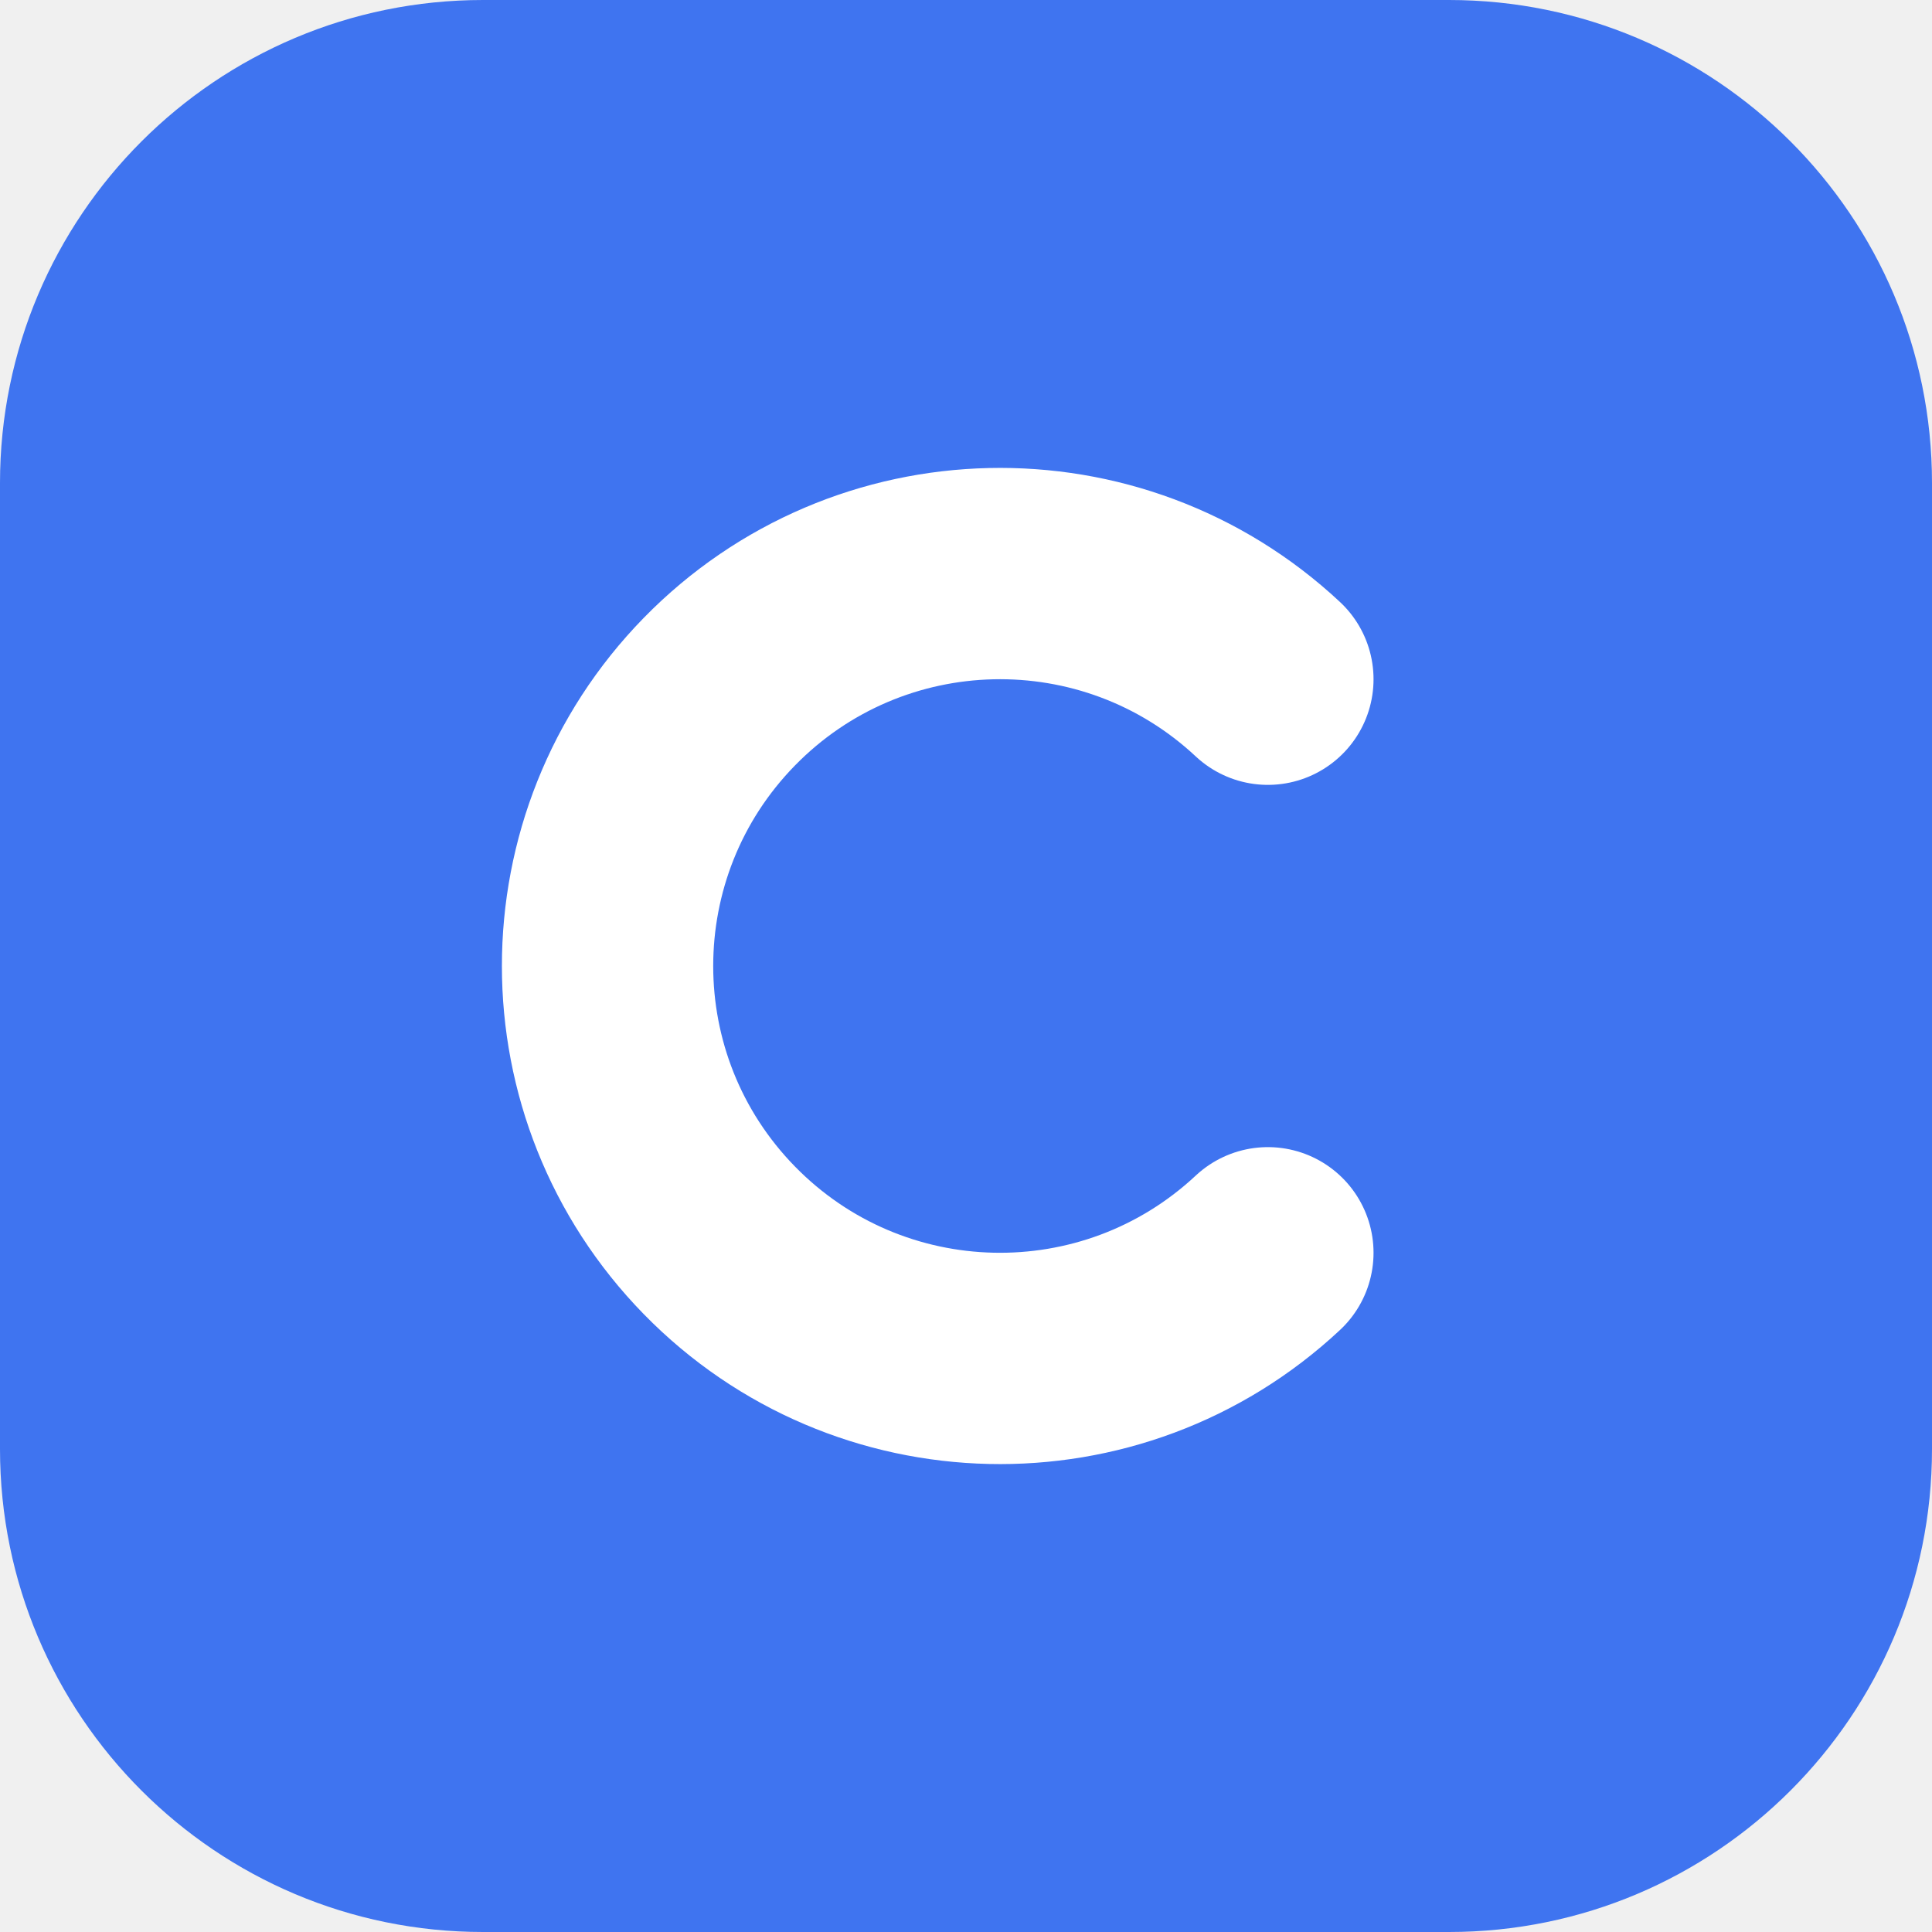
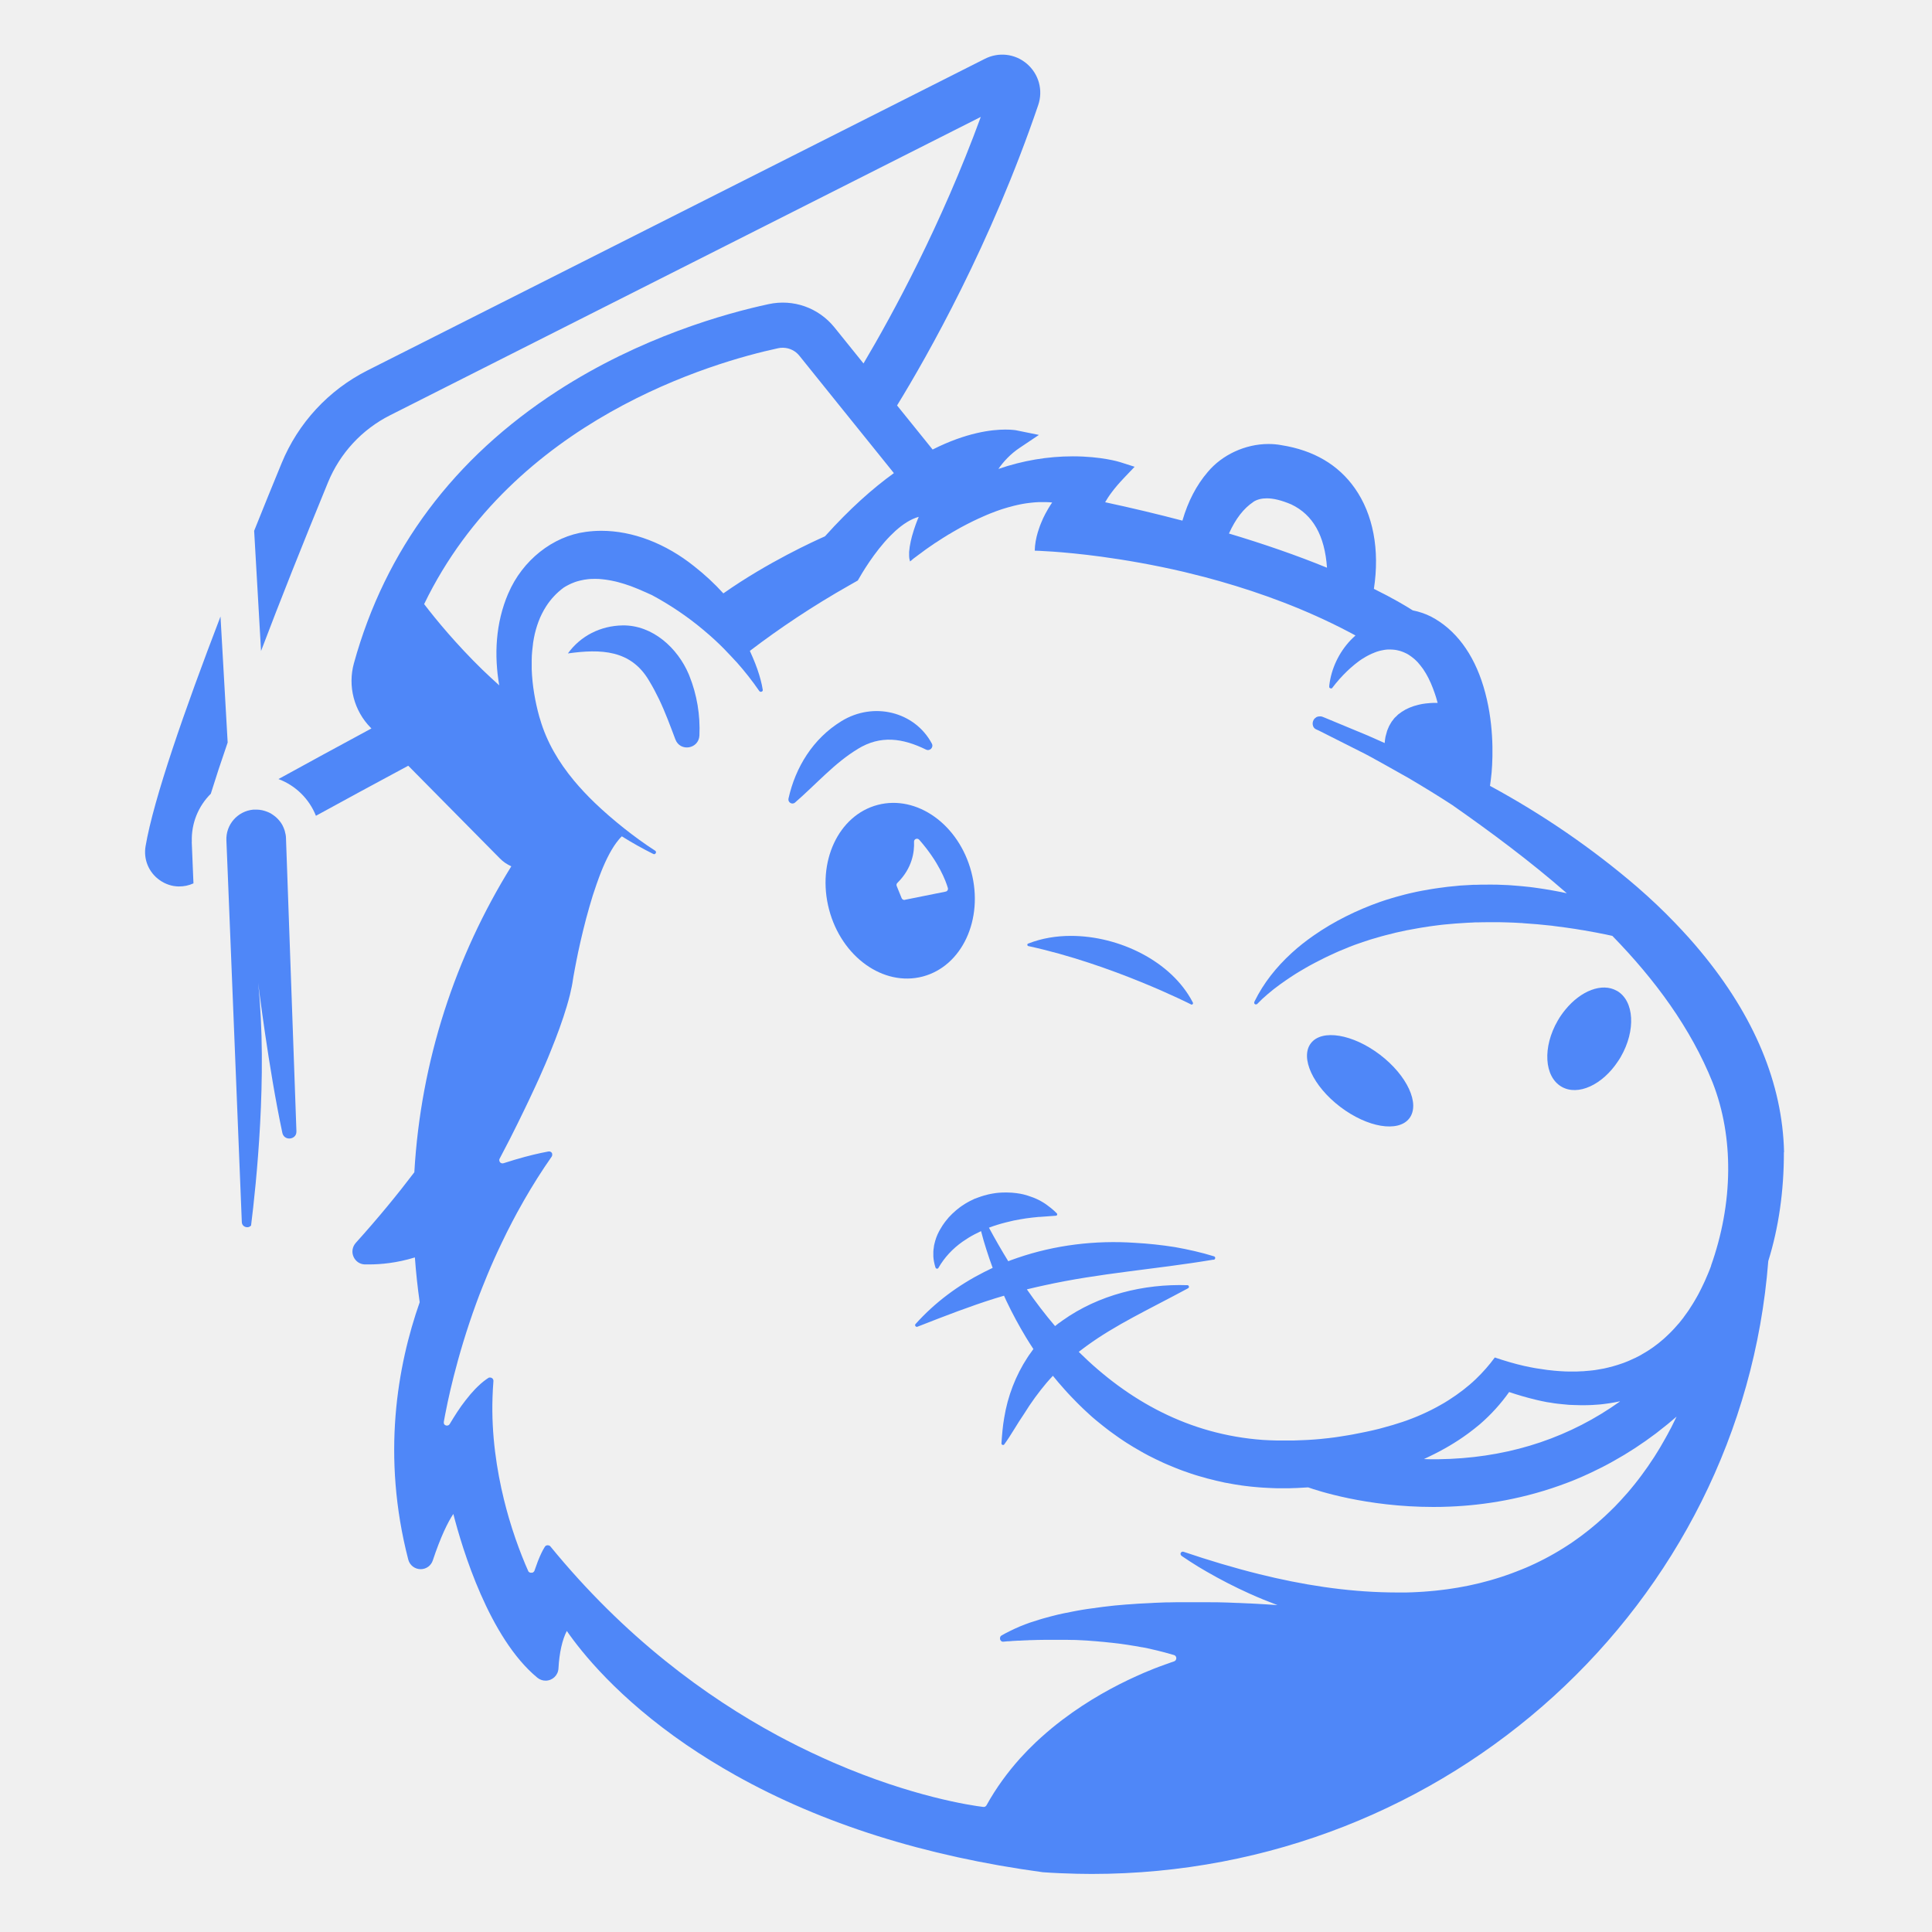
- <svg xmlns="http://www.w3.org/2000/svg" viewBox="0 0 64 64">
-   <rect width="64" height="64" rx="16" fill="#3f74f0" />
-   <path d="M42 22.5a13 13 0 1 0 0 19" fill="none" stroke="#fff" stroke-width="7" stroke-linecap="round" />
+ <svg xmlns="http://www.w3.org/2000/svg" viewBox="-16 -6 213 213">
+   <defs>
+     <style>
+       .cls-1 {
+         fill: #4f87f8;
+         stroke-width: 0px;
+       }
+     </style>
+   </defs>
+   <g>
+     <g>
+       <g>
+         <g>
+           <path class="cls-1" d="m162.26,103.24c-1.63-.94-3.98-.01-5.68,2.07-.3.37-.59.77-.84,1.21-1.69,2.92-1.5,6.18.42,7.29,1.81,1.05,4.52-.21,6.23-2.82.1-.15.2-.3.29-.46,1.69-2.92,1.5-6.19-.41-7.29Z" />
+           <path class="cls-1" d="m131.76,116.03c3,2.28,6.41,2.85,7.62,1.26s-.24-4.72-3.24-7.01c-3-2.28-6.41-2.85-7.62-1.26-1.21,1.59.24,4.73,3.24,7.01Z" />
+           <path class="cls-1" d="m78.55,76.58c2.53-1.56,4.96-1.2,7.54.06.43.21.87-.25.64-.67-1.88-3.51-6.42-4.65-9.97-2.46-3.13,1.92-5.07,5.09-5.83,8.53-.09.42.4.72.72.44,2.35-2.04,4.38-4.38,6.91-5.9Z" />
+           <path class="cls-1" d="m97.36,98.3c9.24,2,17.96,6.44,17.96,6.44.11.07.25-.07.2-.19l-.04-.08c-2.34-4.49-8.09-7.29-13.41-7.29-1.62,0-3.2.26-4.64.82l-.08.03c-.13.04-.11.24.01.27Z" />
+           <path class="cls-1" d="m60,68.5s-.04-.1-.06-.15c-1.22-2.89-3.98-5.45-7.3-5.4-2.44.04-4.64,1.16-6.03,3.09,3.63-.51,6.95-.41,8.95,3.01.41.67.76,1.34,1.09,2.02.7,1.46,1.24,2.94,1.81,4.45.53,1.4,2.58,1.06,2.65-.44.1-2.24-.27-4.49-1.11-6.58Z" />
+         </g>
+         <path class="cls-1" d="m180.69,121.03h0c-.17-7.55-3.27-15-9.22-22.16-.84-1.02-1.78-2.06-2.78-3.1-1.32-1.38-2.73-2.71-4.17-3.96-4.94-4.25-10.4-8-16.25-11.17.07-.49.13-.99.18-1.49.16-1.92.25-5.67-.9-9.46-1.1-3.65-3.1-6.31-5.78-7.71h-.01s-.01-.01-.01-.01c-.64-.32-1.31-.54-2-.68-.75-.48-2.15-1.32-4.28-2.37.66-4.31-.08-8.22-2.1-11.09-1.82-2.59-4.54-4.19-8.09-4.75-.47-.09-.95-.13-1.44-.13-2.53,0-5.1,1.18-6.69,3.09-1.24,1.44-2.18,3.25-2.79,5.36-2.74-.72-5.59-1.4-8.52-2.03.35-.62.98-1.53,2.09-2.69l1.16-1.22-1.6-.51c-.08-.03-2.08-.64-5.21-.64-2.78,0-5.53.47-8.21,1.39.54-.78,1.31-1.64,2.38-2.35l2.09-1.4-2.46-.5c-.08-.02-.5-.09-1.25-.09-1.48,0-4.29.32-8.01,2.2l-3.92-4.86c3.38-5.51,10.35-17.8,15.56-33.11.56-1.64.07-3.43-1.25-4.56-1.31-1.12-3.13-1.32-4.66-.53L24.51,34.84c-4.28,2.16-7.64,5.79-9.46,10.22h0c-.98,2.39-2.01,4.9-3.03,7.46l.76,13.25c2.07-5.46,4.55-11.7,7.39-18.61h0c1.32-3.2,3.74-5.82,6.84-7.38L92.13,6.89c-4.35,11.88-9.7,21.73-12.93,27.18l-3.2-3.97c-1.75-2.17-4.53-3.16-7.26-2.57-4.75,1.02-14.1,3.63-23.28,9.57-11.43,7.4-18.98,17.5-22.44,30.02-.7,2.52.01,5.25,1.85,7.11l.08.08c-3.62,1.95-7.1,3.85-10.25,5.58,1.88.7,3.39,2.18,4.13,4.05,3.14-1.72,6.6-3.6,10.18-5.52l10.09,10.21c.37.38.8.67,1.27.88-6.16,9.94-9.98,21.43-10.69,33.73-1.85,2.44-3.99,5.05-6.46,7.79-.37.42-.47,1-.25,1.51.22.51.69.84,1.24.86.15,0,.32,0,.51,0,1.18,0,2.97-.14,5.02-.77.12,1.66.3,3.31.53,4.94-2.46,7.01-4.22,16.93-1.26,28.37.16.63.73,1.06,1.37,1.06.61,0,1.15-.39,1.34-.98.86-2.59,1.66-4.22,2.26-5.11.99,3.86,3.95,13.68,9.27,18.06.26.21.58.32.9.32.76,0,1.38-.59,1.42-1.35.09-1.7.42-3.17.92-4.13,1.6,2.32,5.62,7.38,13.2,12.57,1.73,1.18,3.53,2.29,5.4,3.34,9.53,5.34,20.88,8.93,33.88,10.69,1.25.09,2.51.14,3.77.17.54.01,1.07.02,1.61.02,39.39,0,71.66-29.78,74.6-67.57,1.14-3.66,1.73-7.72,1.72-12.01h0Zm-58.5-71.71c.42-.26.9-.38,1.47-.38.75,0,1.64.22,2.7.67,2.39,1.14,3.69,3.43,3.94,6.98-3.28-1.34-6.9-2.6-10.81-3.77.74-1.64,1.63-2.78,2.7-3.49Zm-82.15,10.09c-1.42,3.3-1.57,6.85-1,10.15-.64-.58-1.27-1.16-1.86-1.73-2.85-2.78-5.05-5.44-6.42-7.23,9.85-20.36,31.89-26.67,39.03-28.21.19-.04.38-.06.57-.05.68.02,1.33.33,1.77.88l4.28,5.32,3.49,4.33,2.65,3.29c-2.33,1.68-4.88,3.94-7.6,6.97-1.13.5-6.31,2.85-11.2,6.29-.98-1.08-2.06-2.08-3.22-2.99-3.15-2.52-6.78-3.91-10.23-3.91-.58,0-1.16.04-1.73.12-3.63.48-6.98,3.14-8.53,6.78Zm132.63,74.08c-.11.3-.22.59-.34.87-.04.09-.07.17-.11.26-.08.2-.17.39-.25.58-.04.09-.09.19-.13.28-.09.19-.18.37-.27.56-.04.08-.08.16-.12.24-.13.26-.26.51-.4.75,0,.01-.01.02-.02.03-.13.23-.26.46-.4.68-.05.07-.09.15-.14.22-.1.16-.2.31-.3.47-.05.08-.11.16-.16.23-.1.15-.21.3-.32.44-.05.07-.1.13-.14.2-.15.2-.31.4-.47.59-.02.02-.03.03-.05.05-.15.17-.29.34-.45.51-.06.06-.11.12-.17.18-.11.12-.23.24-.35.36-.06.06-.12.12-.19.18-.12.12-.24.23-.36.34-.06.05-.11.1-.17.15-.18.15-.35.3-.54.45-.02.02-.05.04-.08.06-.16.12-.32.24-.48.36-.06.05-.13.09-.19.13-.13.09-.26.17-.39.26-.07.04-.14.09-.21.13-.14.08-.27.16-.41.24-.06.04-.12.07-.18.11-.2.11-.39.21-.6.31-.03.02-.06.03-.1.04-.17.08-.35.16-.52.24-.07.03-.14.06-.21.09-.14.06-.28.11-.43.17-.08.03-.15.06-.23.08-.15.05-.3.1-.45.15-.07.02-.13.04-.2.06-.21.06-.43.13-.65.18-.04,0-.07.02-.11.03-.18.05-.37.09-.56.13-.08.02-.15.03-.23.04-.15.03-.31.06-.46.08-.08.01-.16.03-.24.04-.16.02-.33.05-.49.06-.07,0-.13.02-.2.02-.23.02-.46.04-.7.06-.04,0-.08,0-.12,0-.2.01-.39.02-.59.03-.08,0-.16,0-.24,0-.09,0-.18,0-.27,0-.04,0-.08,0-.12,0-.37,0-.74-.01-1.12-.04-.05,0-.11,0-.16-.01-.35-.02-.7-.06-1.05-.1-.07,0-.13-.01-.2-.02-.38-.05-.77-.11-1.15-.17-.08-.01-.16-.03-.25-.04-.4-.07-.8-.15-1.2-.24-1.06-.24-2.14-.56-3.23-.93-.62.85-1.33,1.65-2.1,2.39-.89.85-1.89,1.61-2.97,2.3-.32.21-.65.4-.99.59-1.24.7-2.6,1.31-4.07,1.81-.71.24-1.45.46-2.21.66-.15.04-.29.08-.44.12-.48.12-.95.23-1.44.33-.15.03-.3.06-.45.09-.34.07-.67.13-1.01.2-.17.03-.34.06-.52.09-.33.06-.67.11-1,.16-.16.02-.32.05-.48.07-.44.06-.87.11-1.31.15-.05,0-.11.01-.16.02-.49.05-.98.08-1.47.11-.15,0-.3.01-.44.02-.35.02-.7.03-1.05.04-.17,0-.35,0-.52,0-.14,0-.29,0-.43,0-.2,0-.4,0-.6,0-.15,0-.3,0-.45,0-.49-.01-.97-.03-1.46-.06h0c-8.13-.59-14.83-4.3-20.3-9.71.14-.11.28-.22.42-.32.14-.11.28-.21.43-.32,3.23-2.36,6.88-4.04,11.11-6.32l.1-.06c.16-.08.09-.33-.08-.33-4.82-.16-9.78,1.06-13.75,3.88-.14.1-.29.2-.43.31,0,0,0,0-.01,0-.13.1-.27.21-.4.32-.22.19-.44.38-.65.58.21-.2.43-.39.65-.58-1.1-1.29-2.13-2.64-3.11-4.05h0c.18-.05.37-.09.55-.13.18-.04.37-.09.55-.13.25-.06.51-.11.77-.17,6.22-1.38,12.14-1.75,18.66-2.84h.09c.18-.04.2-.31.02-.37-1.42-.44-2.86-.76-4.32-1.02-1.46-.23-2.93-.39-4.41-.47-4.35-.3-8.82.24-12.95,1.66-.17.06-.34.12-.51.18-.17.06-.34.12-.5.19-.74-1.2-1.45-2.44-2.13-3.7.61-.23,1.23-.42,1.86-.58.29-.07.58-.14.88-.21.23-.05.46-.09.7-.13.44-.08.87-.14,1.31-.19.26-.03.51-.06.77-.08h.12s1.76-.13,1.76-.13c0,0,0,0,0,0,.03,0,.05-.01.07-.03,0,0,0,0,.01-.01.02-.02.03-.04.04-.06,0,0,0,0,0,0,0-.02.01-.05,0-.07,0,0,0-.01,0-.02,0-.02-.02-.05-.04-.07,0,0,0,0,0,0-.17-.18-.35-.34-.53-.49-.05-.05-.11-.09-.16-.13-.14-.11-.28-.22-.42-.32-.06-.04-.11-.08-.17-.12-.2-.13-.4-.25-.6-.36,0,0,0,0,0,0-.21-.11-.42-.2-.63-.29-.06-.03-.13-.05-.19-.07-.16-.06-.33-.12-.49-.17-.06-.02-.13-.04-.19-.06-.22-.06-.45-.12-.68-.16,0,0-.01,0-.02,0-.22-.04-.45-.07-.68-.09-.07,0-.14-.01-.21-.02-.17-.01-.35-.02-.52-.02-.07,0-.14,0-.21,0-.23,0-.47.01-.7.03,0,0-.02,0-.02,0-.22.02-.45.05-.67.09-.07.01-.14.03-.21.04-.17.03-.34.07-.5.12-.07.02-.14.03-.2.05-.22.06-.45.14-.67.22,0,0,0,0,0,0-.1.03-.2.07-.29.11-.04.02-.08.03-.11.04h0s-.01-.03-.02-.04c0,.01,0,.03,0,.05-.16.07-.32.15-.48.23-.05.03-.1.06-.15.08-.11.06-.21.12-.32.18-.06.04-.12.07-.17.11-.1.06-.19.13-.29.19-.06.04-.12.08-.17.12-.1.07-.19.14-.28.22-.05.04-.11.08-.16.13-.11.09-.21.18-.31.28-.04.03-.07.07-.11.1-.13.13-.26.26-.39.4-.03.03-.05.07-.08.1-.09.11-.19.22-.27.33-.04.05-.08.11-.12.16-.07.1-.14.2-.21.3-.04.06-.08.12-.11.18-.06.1-.12.2-.18.3-.03.06-.07.12-.1.18-.06.11-.11.22-.16.33-.02.06-.05.11-.07.17-.06.15-.12.3-.16.46,0,.02-.01.03-.02.05-.05.17-.09.35-.13.52-.01.05-.02.11-.02.16-.02.12-.04.25-.05.37,0,.07,0,.13-.01.2,0,.07,0,.13,0,.2h.32s-.32,0-.32,0h0c0,.07,0,.13,0,.19,0,.03,0,.06,0,.1.01.17.03.34.06.51,0,.03.01.07.02.1.03.18.08.35.13.53,0,0,0,0,0,0l.04.11s.03.06.06.08c0,0,.02,0,.03,0,.02,0,.04.02.06.02.02,0,.04,0,.06-.01,0,0,.02,0,.03,0,.03-.01.05-.04.06-.06.68-1.19,1.59-2.14,2.66-2.9.43-.3.88-.58,1.34-.82.23-.12.47-.24.71-.35.18.69.37,1.37.59,2.04.21.68.45,1.35.69,2.01-.16.07-.31.15-.47.23-.16.08-.32.15-.47.23-2.83,1.43-5.41,3.33-7.56,5.73-.14.13.03.37.2.3l.08-.03c3.06-1.2,5.73-2.23,8.47-3.09.17-.05.34-.1.5-.15.17-.05.33-.1.5-.15.09.19.17.38.26.57.67,1.41,1.4,2.76,2.18,4.05.26.43.53.85.8,1.26-.11.15-.22.3-.32.45-.11.15-.22.3-.32.46-1.32,2.01-2.2,4.31-2.58,6.68-.16.89-.24,1.9-.3,2.8-.02.17.22.26.31.12.79-1.09,1.42-2.26,2.18-3.36.79-1.28,1.62-2.4,2.47-3.41.12-.14.23-.27.35-.4.12-.13.24-.26.36-.39h0s0,0,.01.01c.2.25.41.5.62.75.07.08.15.17.22.25.14.16.28.33.43.49.09.1.18.19.26.29.13.14.26.29.4.43.09.1.19.2.29.3.13.13.26.27.39.4.1.1.2.2.3.3.13.13.26.25.39.38.1.1.21.2.31.29.13.12.26.24.39.36.11.1.21.19.32.29.13.12.27.23.4.34.11.09.22.18.33.27.14.11.27.22.41.33.11.09.22.18.33.26.14.11.29.22.43.33.11.08.22.16.33.24.15.11.3.22.46.33.1.07.21.15.31.22.17.12.35.23.52.35.09.06.17.12.26.17.26.17.52.33.79.49.07.04.14.08.21.12.2.12.4.24.6.35.11.06.21.12.32.18.17.09.33.18.5.27.12.06.24.12.36.18.16.08.32.16.48.24.13.06.25.12.38.18.16.07.31.15.47.22.13.06.26.11.39.17.16.07.32.14.48.2.13.05.26.11.39.16.16.06.32.13.48.19.13.05.27.1.4.15.16.06.33.12.49.17.13.05.27.09.4.14.17.06.34.11.5.16.13.04.26.08.4.12.17.05.35.1.53.15.13.04.26.07.39.11.19.05.38.1.57.14.12.03.23.06.35.09.24.06.48.11.72.16.07.01.14.03.21.05.31.06.63.12.94.17.1.02.2.03.29.05.22.04.44.07.66.1.12.02.25.03.38.05.2.02.39.05.59.07.14.01.27.03.41.04.19.02.38.04.57.05.14.01.28.02.43.03.19.01.37.02.56.03.15,0,.29.01.44.02.19,0,.37.01.56.02.15,0,.3,0,.44,0,.16,0,.32,0,.48,0,.28,0,.57,0,.86-.02.13,0,.25,0,.38-.01.41-.02.82-.04,1.23-.07,0,0,0,0,0,0,.96.34,6.41,2.16,13.81,2.16.6,0,1.22-.01,1.84-.04,3.74-.15,8.24-.84,12.95-2.64.33-.12.65-.25.98-.39.23-.1.46-.19.7-.3.3-.13.6-.27.9-.41.83-.39,1.66-.81,2.49-1.28,1.57-.87,3.14-1.89,4.69-3.06.43-.33.86-.67,1.29-1.02.32-.27.65-.54.97-.82-.19.39-.38.78-.57,1.16-.06.12-.13.25-.2.37-.13.26-.27.51-.41.76-.08.15-.17.29-.25.44-.13.22-.25.44-.38.66-.09.16-.19.31-.28.46-.12.2-.25.41-.38.61-.1.16-.2.31-.31.46-.13.19-.25.38-.38.57-.11.15-.22.31-.33.46-.13.18-.26.36-.39.54-.11.15-.23.3-.34.45-.13.17-.26.34-.4.51-.12.15-.24.29-.36.44-.14.16-.27.33-.41.49-.12.14-.25.28-.38.42-.14.16-.28.31-.42.47-.13.14-.26.28-.39.41-.14.15-.28.3-.43.44-.13.13-.27.27-.41.4-.15.14-.29.28-.44.42-.14.13-.28.26-.42.38-.15.13-.3.27-.45.4-.14.12-.29.25-.44.37-.15.13-.31.26-.46.38-.15.12-.3.23-.45.35-.16.12-.31.24-.47.36-.15.11-.31.22-.46.33-.16.11-.32.23-.48.34-.16.11-.32.21-.48.32-.16.11-.33.22-.5.32-.16.1-.32.2-.49.3-.17.1-.34.2-.51.3-.17.1-.33.19-.5.28-.17.1-.35.19-.52.28-.17.09-.34.18-.51.26-.18.09-.35.18-.53.26-.17.08-.35.16-.52.24-.18.08-.36.16-.54.24-.18.08-.36.15-.54.22-.19.08-.37.15-.56.22-.18.07-.36.14-.55.21-.19.07-.38.14-.57.2-.18.06-.37.13-.56.19-.19.06-.39.12-.58.18-.19.06-.38.11-.57.17-.2.06-.4.11-.6.16-.19.05-.38.1-.57.15-.2.05-.41.1-.61.14-.19.04-.39.09-.58.13-.21.04-.41.08-.62.12-.2.04-.4.07-.6.11-.21.04-.42.07-.63.1-.2.03-.4.06-.6.09-.21.03-.43.06-.65.08-.2.02-.41.05-.61.07-.22.02-.44.04-.66.06-.21.02-.41.04-.62.05-.22.02-.45.03-.67.04-.21.01-.42.02-.63.03-.23,0-.45.01-.68.02-.21,0-.42,0-.64,0-.07,0-.13,0-.2,0-.32,0-.64,0-.96-.01-4.84-.08-9.64-.84-14.35-2.01-2.82-.7-5.61-1.54-8.36-2.47,0,0,0,0,0,0-.03,0-.05-.01-.08-.01,0,0,0,0,0,0-.03,0-.07,0-.1.02,0,0-.02,0-.02.01-.03.02-.06.04-.08.07-.11.14-.02.32.12.4.29.2.59.4.89.59.6.39,1.2.76,1.82,1.11,1.54.89,3.12,1.7,4.74,2.43,1,.45,2.03.87,3.07,1.26-.3-.02-.6-.04-.92-.06-.09,0-.19-.01-.28-.02-.23-.01-.46-.03-.7-.04-.11,0-.22-.01-.33-.02-.25-.01-.49-.03-.75-.04-.1,0-.19,0-.29-.01-.35-.02-.71-.03-1.07-.05-.04,0-.08,0-.12,0-.32-.01-.65-.02-.98-.04-.11,0-.23,0-.34-.01-.27,0-.53-.02-.8-.02-.13,0-.25,0-.38,0-.29,0-.58-.01-.87-.01-.1,0-.2,0-.3,0-.39,0-.78,0-1.18,0-.07,0-.13,0-.2,0-.36,0-.72,0-1.08,0-.13,0-.26,0-.39,0-.34,0-.68.01-1.02.02-.1,0-.2,0-.3,0-.43.01-.85.03-1.28.05-.11,0-.22.01-.32.02-.33.02-.66.03-1,.05-.13,0-.27.02-.4.02-.37.02-.75.05-1.12.08-.06,0-.13,0-.19.01-.42.03-.85.07-1.27.11-.12.01-.25.03-.37.04-.32.03-.63.07-.95.11-.13.02-.25.03-.38.05-.42.05-.83.11-1.24.17-.05,0-.1.02-.15.02-.36.06-.72.11-1.08.18-.12.02-.25.04-.37.07-.31.06-.61.12-.91.18-.1.02-.2.04-.3.06-.39.08-.77.17-1.14.27-.08.02-.16.04-.24.06-.3.08-.59.16-.88.24-.11.03-.22.06-.33.1-.3.09-.6.19-.88.28-.06.02-.13.04-.19.06-.34.12-.68.25-1,.38-.09.03-.17.07-.25.11-.25.1-.49.21-.73.33-.09.04-.18.08-.27.13-.3.15-.6.3-.88.47,0,0,0,0,0,0-.04.02-.07.05-.1.08,0,.01-.01.02-.02.04-.01.02-.03.04-.04.07,0,.02,0,.03,0,.05,0,.02-.01.04-.01.07,0,.02,0,.03,0,.05,0,.02,0,.04.01.06,0,.02.01.03.02.05,0,.02.02.04.03.06,0,.01.02.03.03.04.01.02.03.03.05.05.01.01.03.02.05.03.02.01.04.02.06.03.02,0,.04,0,.06,0,.03,0,.06.01.09,0,.13-.01.28-.02.43-.04.04,0,.08,0,.12,0,.15-.01.31-.02.48-.04,0,0,.02,0,.02,0,.17-.01.35-.02.53-.03.05,0,.09,0,.14,0,.19-.01.39-.02.59-.03,0,0,0,0,0,0,.2,0,.42-.02.63-.03.05,0,.11,0,.16,0,.22,0,.44-.02.67-.02,0,0,0,0,.01,0,.23,0,.47-.01.71-.01.06,0,.12,0,.18,0,.25,0,.49,0,.75,0h0c.22,0,.44,0,.67,0,.07,0,.14,0,.21,0,.16,0,.32,0,.48,0,.08,0,.16,0,.25,0,.16,0,.33,0,.49.01.08,0,.15,0,.23,0,.23,0,.47.02.71.03,0,0,.01,0,.02,0,.24.01.49.03.74.04.08,0,.16.01.24.02.17.01.35.02.52.04.09,0,.18.01.27.02.17.01.35.03.53.05.08,0,.17.02.25.02.25.02.5.05.75.08.01,0,.02,0,.03,0,.26.03.52.06.78.09.08.01.17.02.25.03.18.02.37.05.55.08.09.01.19.03.28.04.18.03.37.06.55.09.09.01.17.03.26.04.26.04.52.09.78.14.01,0,.02,0,.04,0,.26.05.52.1.79.16.08.02.17.04.25.06.19.04.37.08.56.13.09.02.19.04.28.07.19.04.37.09.55.14.08.02.17.04.25.07.26.07.52.14.78.22,0,0,0,0,.01,0,.35.1.36.59.01.71-.2.06-.42.14-.66.23-.09.03-.17.06-.26.09-.24.09-.5.18-.77.28-.17.06-.34.13-.52.2-.36.14-.74.3-1.14.47-.26.11-.53.23-.81.36-2.37,1.07-5.27,2.63-8.11,4.78-.22.17-.44.34-.66.51-.77.61-1.53,1.27-2.28,1.97-.6.57-1.19,1.17-1.76,1.8-1.37,1.53-2.64,3.25-3.7,5.17-.02.03-.04.06-.06.08,0,0-.02.01-.03.02-.02.01-.04.03-.05.04-.01,0-.02.01-.04.02-.02,0-.04.02-.06.02-.01,0-.03,0-.04,0-.01,0-.02,0-.04,0-.02,0-.03,0-.05,0,0,0,0,0,0,0-1.32-.16-7.82-1.12-16.47-4.87-1.67-.73-3.43-1.55-5.24-2.5-.3-.16-.61-.32-.91-.48-7.94-4.28-16.9-10.85-25.09-20.87-.04-.05-.09-.08-.14-.1-.02,0-.04,0-.05-.01-.03,0-.07-.02-.11-.02-.04,0-.07.01-.11.02-.02,0-.04,0-.05.01-.05.03-.09.06-.13.11-.03.05-.07.1-.1.16-.18.3-.42.77-.7,1.49-.11.29-.23.62-.36,1-.01.04-.03.08-.06.11,0,.01-.02.02-.03.03-.02.02-.03.04-.05.05-.01,0-.03.01-.04.02-.02.01-.04.02-.06.03-.01,0-.03,0-.05,0-.02,0-.04,0-.06,0,0,0,0,0-.01,0-.02,0-.03,0-.05,0-.01,0-.03,0-.04,0-.02,0-.04-.01-.06-.02-.01,0-.03,0-.04-.02-.02-.01-.04-.03-.06-.04,0,0-.02-.01-.03-.02-.03-.03-.05-.06-.06-.1-.19-.42-.43-.98-.7-1.67-.11-.28-.22-.57-.34-.89-.12-.32-.24-.65-.36-1-.12-.35-.24-.72-.37-1.11-.12-.39-.25-.79-.37-1.21-.18-.63-.36-1.29-.53-1.98-.79-3.23-1.4-7.13-1.26-11.28.02-.59.05-1.19.1-1.79,0-.05,0-.1-.02-.14,0-.01,0-.02-.01-.03-.02-.04-.04-.08-.07-.11,0,0,0,0,0,0-.03-.03-.06-.05-.1-.07,0,0-.02,0-.03-.01-.04-.02-.08-.03-.13-.03-.02,0-.04,0-.06,0-.01,0-.02,0-.03,0-.03,0-.07.02-.1.04-.3.19-.71.49-1.2.97-.09.08-.18.18-.27.27-.32.33-.67.74-1.05,1.23-.15.2-.31.41-.48.64-.15.21-.3.43-.45.66-.26.4-.53.83-.81,1.3-.02.04-.05.07-.08.1,0,0-.02.01-.03.02,0,0-.02.01-.02.02-.02.01-.04.02-.05.02,0,0-.02,0-.03.01-.03,0-.07.02-.1.02,0,0,0,0,0,0,0,0,0,0-.01,0-.03,0-.06,0-.1-.02,0,0-.01,0-.02,0-.03-.01-.06-.03-.09-.05,0,0-.01,0-.02-.01-.03-.02-.05-.04-.07-.07,0,0,0,0,0-.01-.02-.03-.03-.07-.04-.1,0,0,0-.02,0-.03,0-.04,0-.08,0-.13.04-.25.09-.52.15-.81.08-.42.17-.88.28-1.38.09-.42.19-.87.3-1.34.11-.47.23-.97.36-1.48.59-2.32,1.4-5.09,2.5-8.1.21-.57.43-1.16.67-1.75.17-.44.35-.88.54-1.33.48-1.16,1.01-2.35,1.59-3.55.37-.78.76-1.56,1.17-2.34.17-.32.34-.64.51-.96.26-.47.52-.94.79-1.41.92-1.6,1.92-3.2,3.03-4.78,0,0,0,0,0,0,.02-.03.04-.07.05-.1,0-.01,0-.02,0-.03,0-.02.01-.05.01-.07,0-.01,0-.03,0-.04,0-.02,0-.04,0-.06,0-.01,0-.03-.01-.04,0-.02-.01-.04-.02-.05,0-.01-.02-.02-.02-.04-.01-.02-.02-.03-.04-.04-.01-.01-.02-.02-.03-.03-.01-.01-.03-.02-.05-.03-.01,0-.03-.01-.04-.02-.02,0-.04-.01-.06-.02-.02,0-.03,0-.05,0-.03,0-.06,0-.1,0-.24.04-.52.1-.85.17-.98.21-2.36.56-4.08,1.12-.04.01-.08.02-.12.02,0,0,0,0,0,0-.04,0-.07,0-.1-.01-.01,0-.02,0-.03-.01-.02,0-.04-.02-.06-.03-.01,0-.02-.01-.03-.02-.02-.01-.03-.03-.05-.04,0,0-.02-.02-.02-.03-.01-.02-.02-.03-.03-.05,0-.01-.01-.02-.02-.04,0-.02-.01-.04-.02-.06,0-.01,0-.02,0-.04,0-.02,0-.05,0-.07,0-.01,0-.02,0-.03,0-.03.02-.07.04-.1,0,0,0,0,0,0,.23-.43.54-1.03.9-1.73.08-.16.17-.33.26-.5.26-.51.54-1.07.83-1.66.25-.5.5-1.02.76-1.56.15-.32.31-.65.47-.98.24-.5.48-1.02.72-1.54.14-.31.28-.62.43-.94.21-.48.43-.97.64-1.46.21-.49.42-.98.61-1.47.7-1.71,1.32-3.41,1.78-4.96.13-.44.25-.87.35-1.28.15-.62.27-1.2.34-1.74,0,0,.07-.44.21-1.17.05-.24.1-.52.16-.83.12-.61.27-1.33.45-2.11.09-.39.18-.8.29-1.23.1-.42.21-.86.33-1.3.12-.44.24-.89.37-1.33.23-.82.49-1.64.77-2.43.1-.29.2-.58.31-.86.55-1.47,1.18-2.79,1.87-3.73.1-.13.2-.26.3-.38.1-.12.2-.23.31-.33,0,0,0,0,0-.01,0,0,0,0,0,0,1.13.71,2.29,1.36,3.48,1.95.03.01.06.02.08.02,0,0,.01,0,.02,0,.02,0,.05,0,.07-.02,0,0,.02,0,.02-.01.03-.02.05-.04.07-.07.02-.02.03-.05.03-.08.01-.08-.02-.17-.1-.21-1.17-.75-2.3-1.58-3.39-2.44-1.12-.89-2.23-1.84-3.28-2.85-.8-.77-1.56-1.58-2.27-2.43-1.67-2.01-3.01-4.25-3.74-6.78-.02-.08-.05-.16-.08-.25-.45-1.62-.78-3.44-.84-5.26,0-.17,0-.33,0-.5,0-.17,0-.33,0-.49,0-.33.02-.66.05-.98.03-.33.07-.65.11-.97.05-.32.11-.64.18-.95.15-.62.34-1.22.59-1.8.06-.14.13-.28.2-.42.14-.28.29-.55.46-.81.5-.78,1.14-1.48,1.94-2.07.17-.11.34-.2.51-.29.05-.02.1-.05.14-.07.14-.07.28-.13.42-.18.04-.02.08-.03.12-.05.17-.06.35-.12.53-.16.04-.01.08-.02.12-.03.14-.03.29-.06.43-.09.05,0,.1-.02.15-.02.18-.03.36-.05.55-.06,0,0,0,0,0,0,.15,0,.3-.01.45-.01.03,0,.05,0,.08,0,.24,0,.49.01.73.04,0,0,0,0,0,0,.25.02.49.06.74.1.08.01.15.03.23.04.17.03.35.07.52.11.08.02.16.04.24.06.19.05.37.1.56.16.06.02.11.03.17.05.24.08.48.16.71.24.06.02.12.04.18.07.18.07.36.14.53.21.08.03.16.06.24.1.16.07.32.14.48.21.07.03.14.06.21.09.22.1.43.19.64.29,0,0,0,0,.01,0,2.03,1.09,3.95,2.38,5.71,3.86.03.02.06.04.08.07.77.64,1.51,1.32,2.21,2.03.06.06.13.13.19.2.38.39.75.79,1.12,1.19.02.02.04.05.07.07.89,1,1.72,2.06,2.48,3.16.02.03.04.05.07.07,0,0,.01,0,.02.01.02.01.05.02.08.02,0,0,0,0,.01,0,.03,0,.05,0,.08-.02,0,0,.01,0,.02,0,.02,0,.03-.02.05-.03,0,0,.01-.01.02-.02.01-.01.02-.03.03-.05,0,0,0-.02.01-.02,0-.03.01-.06,0-.09-.06-.36-.13-.72-.23-1.08-.05-.18-.1-.35-.15-.53-.26-.87-.61-1.72-.99-2.56-.02-.04-.04-.07-.05-.11,3.28-2.5,6.95-4.96,11.02-7.26.29-.17.58-.33.88-.5.41-.73,1.8-3.11,3.58-4.92,0,0,0,0,0,0,.19-.19.38-.37.57-.55.81-.73,1.69-1.31,2.57-1.55,0,0-.26.59-.52,1.39-.02.08-.05.15-.07.23-.11.34-.21.7-.29,1.07-.09.4-.15.8-.18,1.17,0,.1,0,.19,0,.29,0,.04,0,.08,0,.12,0,.24.04.46.1.65,0,0,.03-.02.07-.06,0,0,0,0,.02-.01.02-.01.04-.03.06-.05.02-.02.04-.03.06-.05.02-.02.05-.04.07-.06.03-.02.05-.04.08-.07.03-.02.06-.05.09-.07.03-.03.07-.05.11-.08.03-.03.07-.05.11-.08.04-.03.08-.07.13-.1.04-.03.08-.06.12-.09.05-.04.1-.07.15-.11.05-.03.09-.07.14-.1.06-.04.11-.08.17-.13.05-.04.1-.07.15-.11.06-.04.12-.09.19-.14.06-.04.12-.08.17-.12.07-.05.13-.09.2-.14.06-.04.13-.09.19-.13.07-.05.14-.1.22-.15.07-.05.13-.09.2-.14.04-.03.08-.06.13-.08.04-.02.07-.05.11-.07.07-.05.14-.09.21-.14.08-.05.17-.11.25-.16.08-.05.15-.1.23-.15.09-.05.17-.11.26-.16.08-.05.16-.1.24-.15.06-.04.12-.08.19-.11.03-.02.06-.04.09-.05.08-.05.16-.1.24-.15.1-.06.2-.12.3-.17.08-.05.16-.09.24-.14.11-.06.22-.12.32-.18.08-.04.16-.09.24-.13.12-.06.24-.13.36-.19.08-.04.15-.08.23-.12.14-.07.29-.15.44-.22.06-.03.11-.06.16-.08.2-.1.41-.2.61-.29.04-.02.09-.04.14-.06.16-.07.33-.15.49-.22.08-.03.15-.06.23-.1.14-.06.27-.11.41-.17.09-.03.17-.07.26-.1.13-.05.26-.1.39-.15.09-.03.18-.06.28-.1.13-.04.25-.09.38-.13.1-.03.19-.06.29-.09.12-.04.25-.08.37-.11.1-.03.2-.05.3-.08.12-.03.25-.07.37-.1.1-.02.2-.05.3-.07.12-.03.25-.05.37-.08.1-.02.2-.04.31-.06.12-.02.24-.04.37-.06.1-.02.21-.03.31-.04.12-.02.24-.03.36-.04.1-.01.21-.02.31-.03.12,0,.24-.02.36-.02.1,0,.2,0,.31,0,.05,0,.11,0,.16,0,.08,0,.17,0,.25,0,.06,0,.12,0,.19,0,.21,0,.41.02.61.04,0,0-.06.09-.17.25-.07.11-.16.25-.26.42-.1.17-.21.37-.33.59-.16.3-.32.64-.47,1.02-.07.18-.15.36-.21.56-.21.6-.38,1.26-.45,1.95-.01.11-.02.22-.02.33,0,.06-.01.12-.01.19,0,0,2.86.06,7.32.66,2.58.35,5.71.88,9.13,1.68.75.18,1.51.37,2.28.57,4.46,1.18,9.32,2.82,14.08,5.13.68.33,1.37.68,2.05,1.04.17.09.33.18.5.27h0c-.19.17-.38.35-.56.54-1.25,1.33-2.11,3.09-2.33,4.98v.09s-.01.06,0,.08c0,0,0,.01,0,.02,0,.02.02.03.03.05,0,0,0,.01.02.02.02.02.04.03.06.04,0,0,0,0,0,0,.02,0,.05.01.07.02,0,0,.01,0,.02,0,.02,0,.04,0,.06-.01,0,0,.01,0,.02,0,.02-.01.04-.03.06-.06,0,0,0,0,0,0,0,0,.01-.02.02-.03.12-.16.25-.32.37-.47.05-.06.09-.11.14-.16.09-.1.17-.21.26-.31.05-.06.11-.12.17-.18.08-.09.16-.18.24-.26.06-.06.12-.12.18-.18.08-.08.15-.15.23-.23.06-.06.13-.12.19-.18.07-.07.15-.14.22-.2.06-.06.13-.11.19-.16.07-.06.15-.13.22-.19.06-.05.13-.1.19-.15.07-.06.15-.11.22-.17.06-.05.13-.09.19-.14.07-.05.14-.1.22-.15.07-.04.13-.08.2-.12.07-.04.14-.09.21-.13.07-.04.13-.07.2-.11.07-.04.14-.08.21-.11.07-.03.13-.06.19-.09.07-.03.14-.07.21-.09.06-.03.13-.05.19-.08.07-.03.14-.05.21-.08.06-.02.13-.04.19-.06.07-.02.14-.04.21-.06.06-.02.13-.03.19-.04.07-.01.14-.03.21-.04.06-.01.13-.02.19-.03.07,0,.14-.02.21-.02.06,0,.12,0,.19,0,.04,0,.07,0,.11,0,.03,0,.06,0,.09,0,.07,0,.14,0,.21.01.06,0,.13.01.19.02.07,0,.14.02.2.03.06.01.12.02.19.04.07.02.13.03.2.05.06.02.12.04.18.06.06.02.13.05.19.07.06.02.12.05.18.08.06.03.12.06.19.09.06.03.12.06.18.1.06.04.12.08.18.12.06.04.11.08.17.12.06.04.12.09.18.14.06.04.11.09.17.14.06.05.11.11.17.16.05.05.11.1.16.16.06.06.11.12.16.19.05.06.1.12.15.18.05.07.11.14.16.21.05.07.1.13.15.2.05.08.1.16.15.24.05.07.09.14.14.22.05.08.1.18.15.27.04.08.09.15.13.24.05.1.1.2.14.3.04.08.08.16.12.25.05.11.09.23.14.34.03.08.07.17.1.25.05.13.1.27.15.41.03.08.06.15.08.23.07.21.14.42.2.65,0,.01,0,.03.01.04.03.09.05.18.08.27-.07,0-.14,0-.22,0-.06,0-.12,0-.18,0-.07,0-.14,0-.21.01-.07,0-.13,0-.2.01-.07,0-.15.01-.22.02-.07,0-.14.01-.21.02-.08,0-.16.02-.23.03-.07.01-.14.02-.22.03-.08.01-.16.03-.24.05-.07.02-.15.03-.22.05-.08.02-.16.04-.25.07-.07.02-.15.04-.22.06-.08.03-.16.06-.24.09-.07.03-.15.05-.22.08-.08.03-.16.07-.24.11-.07.03-.14.06-.21.1-.08.04-.16.09-.23.14-.07.04-.13.08-.2.12-.08.05-.15.11-.22.16-.06.05-.13.09-.19.14-.07.06-.14.13-.2.2-.06.06-.12.11-.17.16-.07.07-.12.15-.18.23-.05.06-.1.12-.15.19-.06.09-.11.18-.16.27-.04.07-.08.13-.12.21-.05.1-.09.22-.14.33-.03.08-.07.15-.09.23-.04.13-.07.27-.11.4-.02.07-.04.14-.06.22-.04.21-.07.43-.09.67,0,.01,0,.02,0,.03h0c-.62-.28-1.25-.56-1.87-.83-1.37-.57-3.41-1.42-4.77-1.98-.06-.02-.14-.05-.23-.09-.07-.03-.14-.04-.21-.04-.01,0-.03,0-.04,0-.06,0-.11,0-.17.01-.01,0-.03,0-.04,0-.07.02-.13.04-.19.07-.02,0-.03.02-.04.03-.04.03-.08.05-.12.09-.02.02-.03.03-.05.05-.03.03-.06.06-.08.1-.01.02-.03.04-.04.07-.02.04-.04.08-.05.12,0,.02-.02.05-.02.07-.01.04-.01.09-.02.14,0,.02,0,.05,0,.07,0,.07.01.14.04.22,0,0,0,0,0,0,0,0,0,.01,0,.01.05.17.18.31.34.38.12.06.22.1.29.13,1.31.66,3.25,1.64,4.56,2.3,1.21.58,4.14,2.28,5.36,2.95,1.61.95,3.21,1.93,4.78,2.95,4.26,2.98,8.6,6.2,12.65,9.74-.4-.09-.8-.17-1.2-.24-.13-.02-.26-.05-.38-.07-.27-.05-.55-.1-.82-.14-.15-.02-.3-.05-.45-.07-.26-.04-.51-.07-.77-.11-.16-.02-.31-.04-.47-.06-.26-.03-.52-.06-.78-.08-.15-.01-.3-.03-.44-.04-.29-.03-.59-.05-.88-.07-.11,0-.22-.02-.33-.02-.41-.02-.81-.04-1.22-.05-.08,0-.16,0-.24,0-.32,0-.63-.01-.95,0-.37,0-.75,0-1.12.02-.1,0-.19,0-.29,0-.47.02-.94.05-1.41.08-.13.01-.26.02-.39.04-.34.03-.67.06-1.01.1-.17.02-.35.04-.52.07-.13.02-.26.04-.39.05-.16.02-.33.04-.49.07-.19.03-.37.06-.56.09-.28.05-.56.1-.85.15-.19.04-.37.07-.56.11-.28.06-.57.13-.85.19-.18.04-.35.08-.53.13-.31.08-.61.16-.92.25-.15.04-.3.08-.45.13-.45.13-.9.28-1.34.43,0,0,0,0,0,0-2.52.89-5.06,2.13-7.33,3.72-.85.59-1.66,1.23-2.41,1.92-1.67,1.53-3.09,3.3-4.08,5.33-.04.07-.05.15-.02.22.01.02.02.04.04.06.02.02.04.03.07.04,0,0,.02,0,.03,0,.02,0,.03,0,.05,0,.02,0,.04,0,.05-.01,0,0,.02,0,.02,0,.03-.01.05-.03.07-.05,0,0,0,0,0,0,.35-.37.73-.72,1.12-1.05.44-.38.9-.74,1.37-1.08.06-.05.13-.09.2-.14.31-.22.62-.44.94-.65.16-.11.32-.21.49-.32.28-.18.57-.35.86-.52.1-.06.2-.12.29-.17,0,0,0,0,0,0,.36-.21.72-.41,1.09-.6.12-.06.23-.12.35-.18.25-.13.51-.26.77-.39.13-.06.27-.13.4-.19.25-.12.5-.23.76-.35.13-.06.25-.11.38-.17.31-.13.62-.26.93-.38.07-.03.14-.06.21-.09.38-.15.76-.29,1.15-.42.1-.04.21-.07.32-.11.28-.1.57-.19.85-.28.14-.04.27-.08.41-.12.26-.08.53-.16.79-.23.14-.04.27-.08.41-.11.29-.08.59-.15.88-.22.1-.03.21-.05.31-.08.4-.09.8-.18,1.2-.26.08-.02.15-.03.23-.04.33-.06.65-.12.98-.18.14-.02.27-.04.41-.07.27-.04.55-.09.83-.13.14-.02.29-.04.43-.06.29-.04.57-.07.86-.11.12-.01.25-.03.37-.04.41-.04.82-.08,1.23-.11,0,0,0,0,0,0,.41-.03.81-.06,1.22-.08.13,0,.26-.01.39-.02.19,0,.38-.02.57-.03.1,0,.19,0,.29,0,.15,0,.29,0,.44-.01.28,0,.56,0,.84-.01.09,0,.18,0,.27,0,.04,0,.08,0,.12,0,.49,0,.98,0,1.46.02.1,0,.2,0,.29.01.43.01.86.03,1.29.06.1,0,.19,0,.29.02.49.03.97.07,1.46.11.11,0,.22.02.33.03.43.04.86.08,1.3.13.08,0,.16.02.23.03.49.06.97.12,1.45.19.12.02.23.03.34.05.45.06.9.13,1.34.21.05,0,.1.02.15.02.48.08.97.17,1.45.26.12.02.23.04.35.07.48.09.97.19,1.45.3,0,0,0,0,0,0,4.7,4.82,8.65,10.17,11.06,16.18,1.2,3.08,1.73,6.36,1.71,9.66-.02,3.6-.71,7.21-1.91,10.57Zm-10.07,15.02c-5.44,3.88-11.7,6.01-18.7,6.33,0,0,0,0,0,0-.45.02-.9.03-1.34.04-.08,0-.16,0-.25,0-.06,0-.13,0-.19,0-.38,0-.76,0-1.13-.02h0c.2-.09.4-.19.6-.29,1.49-.71,2.92-1.54,4.24-2.51.06-.04.11-.08.16-.12.35-.26.7-.53,1.03-.81.06-.05.12-.1.18-.15,1.22-1.06,2.28-2.24,3.18-3.51h0c.97.33,1.95.61,2.94.85.4.1.81.18,1.21.26.13.02.27.04.4.06.27.05.55.09.82.12.16.02.32.03.48.05.25.03.5.05.74.07.17.01.34.02.51.02.24.01.48.02.71.02.21,0,.41,0,.62,0,.15,0,.31,0,.46-.01.23,0,.45-.03.68-.04.14-.01.29-.02.43-.03.25-.02.49-.06.74-.09.12-.02.24-.03.36-.05.36-.06.72-.12,1.08-.2,0,0,0,0,0,0,0,0,0,0,0,0h0Z" />
+         <g>
+           <path class="cls-1" d="m5.15,86.82c-.08-2.06.73-3.96,2.09-5.31.52-1.68,1.14-3.57,1.86-5.65l-.79-13.89C4.36,72.26.93,82.1.05,87.29c-.25,1.46.35,2.9,1.56,3.75.63.44,1.35.68,2.08.69.56.01,1.11-.1,1.64-.34l-.03-.68-.16-3.9Z" />
+           <path class="cls-1" d="m16.68,118.7l-1.13-31.7-.02-.58c0-.27-.06-.54-.13-.79,0-.03-.02-.07-.03-.1-.02-.06-.04-.11-.06-.16-.01-.04-.03-.07-.04-.11-.02-.05-.05-.1-.07-.15-.02-.04-.04-.07-.05-.11-.03-.05-.05-.1-.08-.14-.02-.04-.04-.07-.07-.11-.03-.04-.06-.09-.09-.13-.03-.04-.05-.07-.08-.1-.03-.04-.06-.08-.1-.12-.03-.04-.06-.07-.09-.1-.03-.03-.06-.07-.1-.1-.06-.06-.13-.12-.2-.18-.03-.02-.06-.05-.09-.07-.05-.04-.09-.07-.14-.1-.03-.02-.07-.04-.1-.07-.05-.03-.09-.06-.14-.09-.04-.02-.07-.04-.11-.06-.05-.03-.1-.05-.15-.07-.04-.02-.08-.03-.12-.05-.05-.02-.1-.04-.16-.06-.04-.01-.08-.03-.12-.04-.06-.02-.11-.03-.17-.05-.04,0-.08-.02-.11-.03-.06-.01-.13-.02-.2-.03-.03,0-.06-.01-.1-.02-.1-.01-.2-.02-.3-.02-.09,0-.19,0-.28,0-.04,0-.08,0-.12,0-1.73.16-3.05,1.65-2.97,3.4l.11,2.68h0l.05,1.22,1.54,38.17c.01.36.29.56.58.57.02,0,.05,0,.07,0,.14-.01.27-.08.37-.19.55-4.4,1.85-16.55.78-26.76,0,0,1.15,9.43,2.67,16.55.09.41.41.61.74.62.41.01.83-.27.81-.79,0-.01,0-.02,0-.03Z" />
+         </g>
+       </g>
+       <path class="cls-1" d="m91.09,90.14c-1.37-5.23-5.99-8.54-10.33-7.4-4.33,1.14-6.73,6.29-5.36,11.52,1.37,5.23,5.99,8.54,10.33,7.4,4.33-1.14,6.73-6.3,5.36-11.52Zm-7.33,3.07c-.15.03-.3-.05-.36-.2l-.54-1.33c-.05-.12-.02-.26.08-.35,1.65-1.62,1.88-3.44,1.83-4.53-.01-.3.36-.45.57-.22,2.15,2.44,2.93,4.53,3.16,5.32.05.18-.06.37-.25.4l-4.48.9Z" />
+     </g>
+   </g>
</svg>
